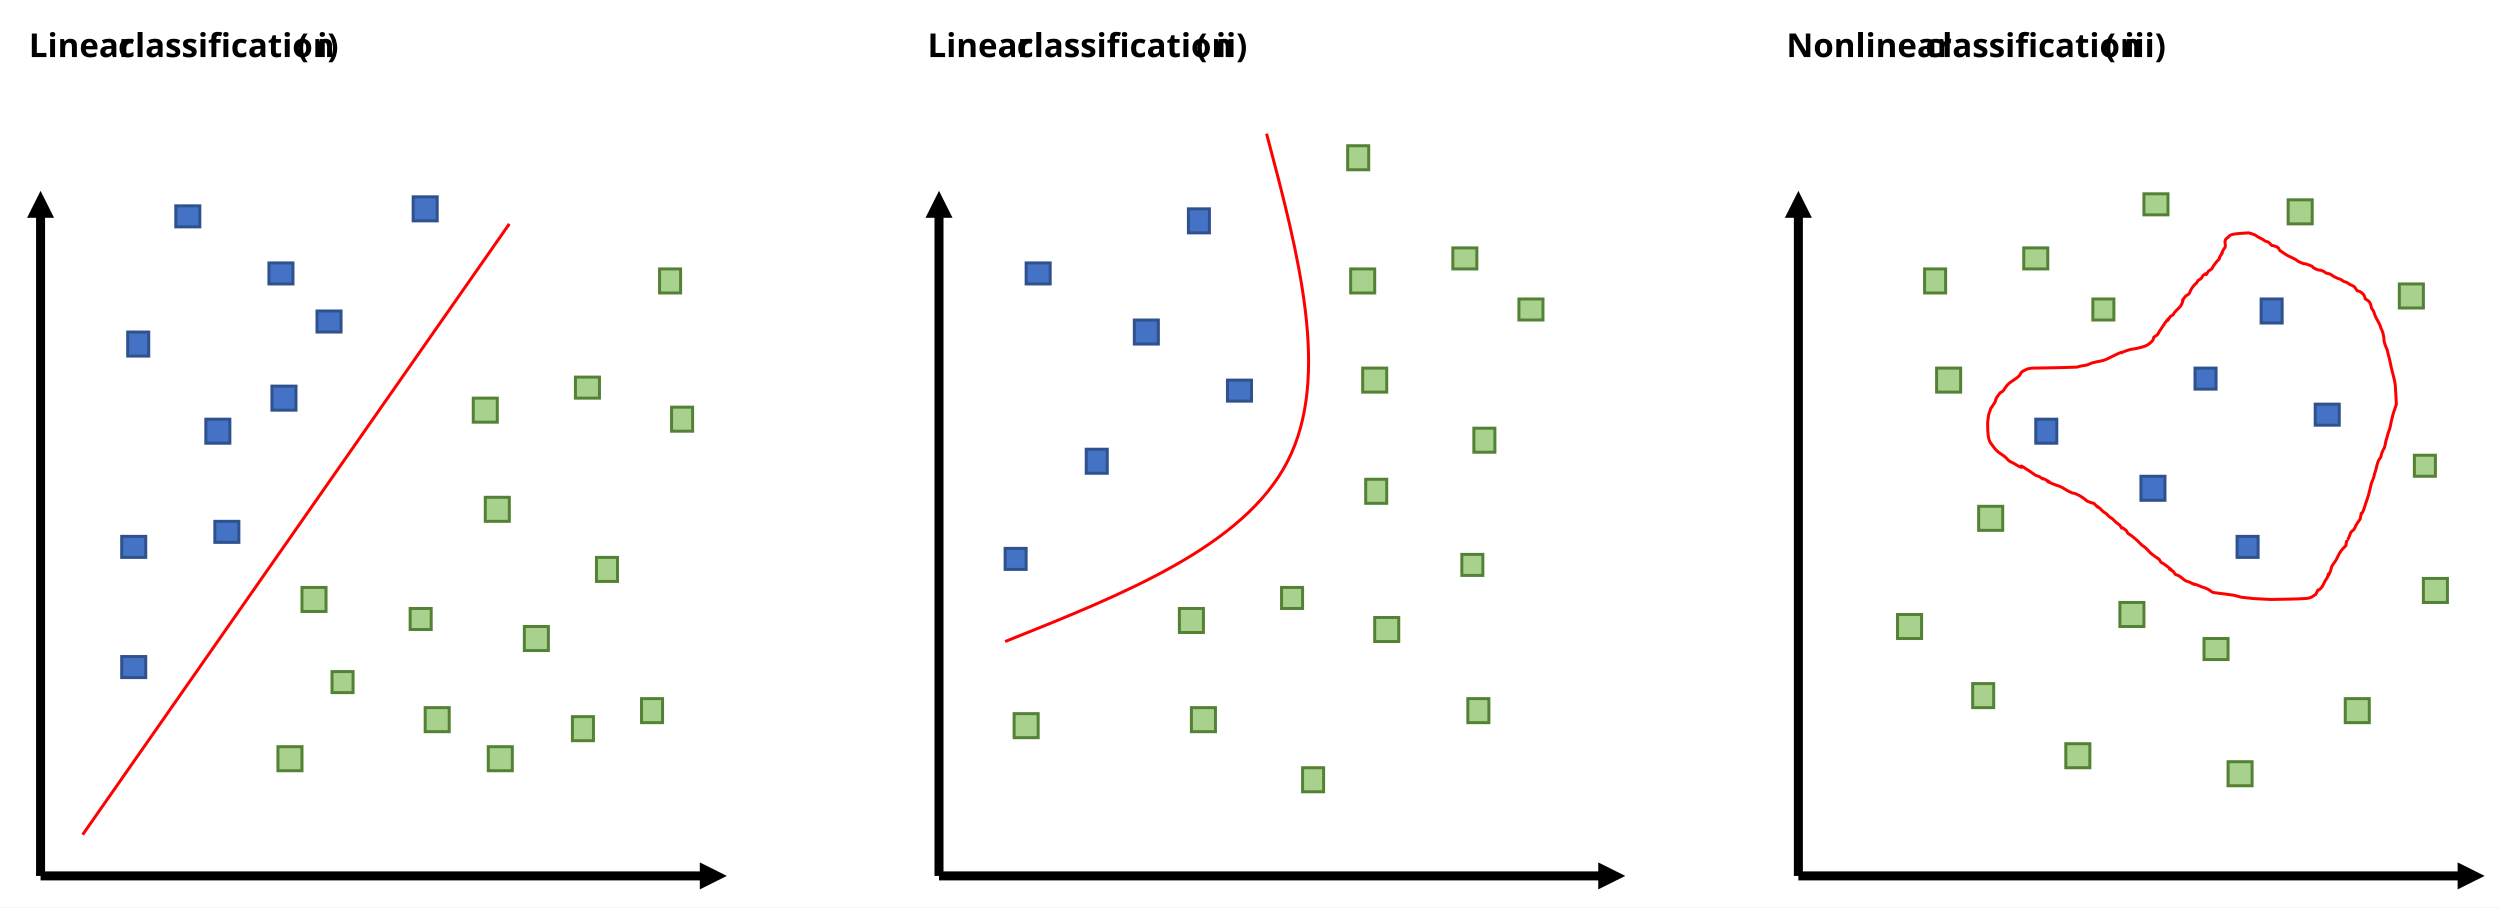
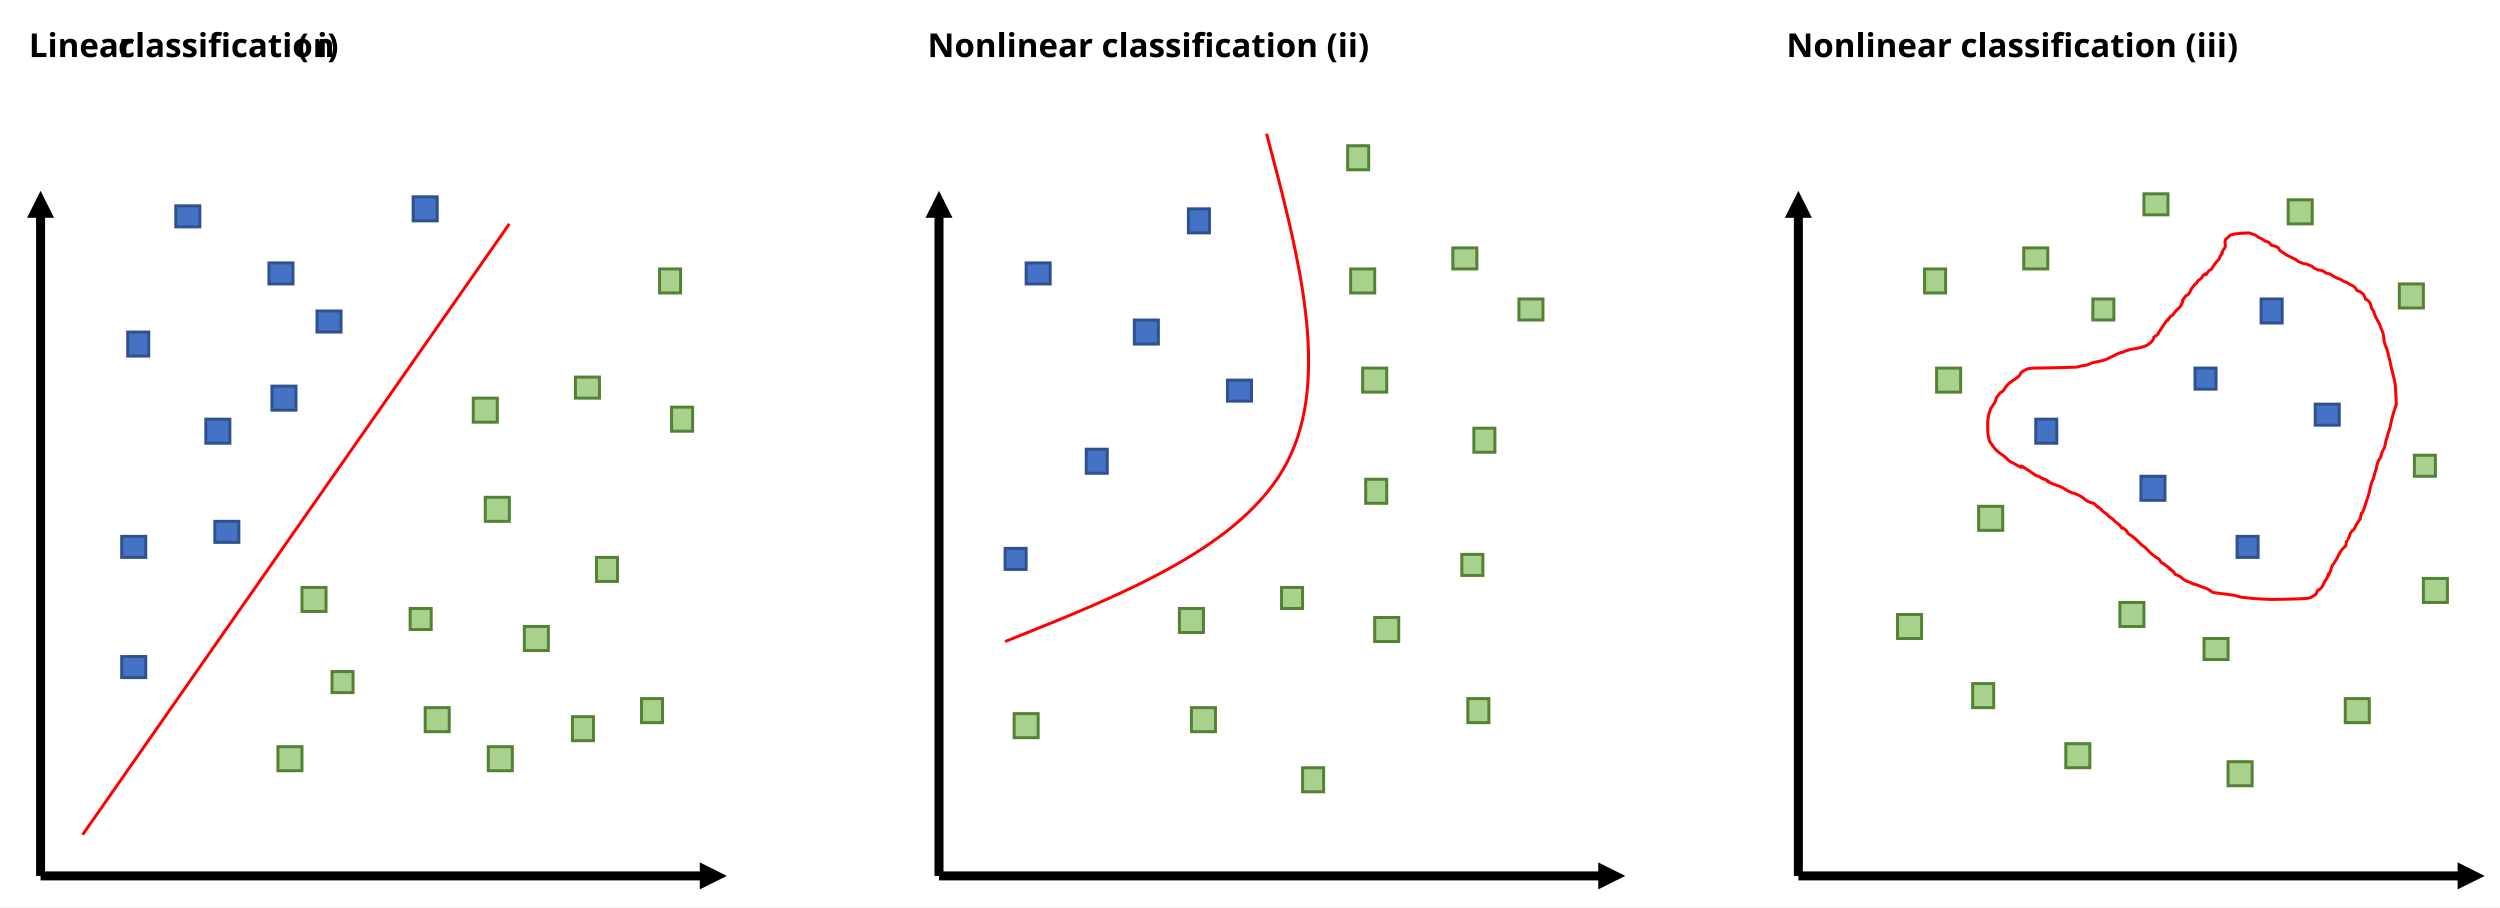
<svg xmlns="http://www.w3.org/2000/svg" width="832" height="302" overflow="hidden" version="1.1" id="svg185">
  <defs id="defs5">
    <clipPath id="clip0">
      <path d="M0 0 832 0 832 302 0 302Z" fill-rule="evenodd" clip-rule="evenodd" id="path2" />
    </clipPath>
  </defs>
  <g clip-path="url(#clip0)" id="g183">
    <rect x="0" y="0" width="830.583" height="302" fill="#FFFFFF" transform="scale(1.00171 1)" id="rect7" />
    <rect x="0" y="0" width="7.986" height="8" stroke="#548235" stroke-miterlimit="8" fill="#A9D18E" transform="matrix(1.00171 0 -0 1 806.5 192.5)" id="rect9" />
    <path d="M-1.497 6.88753e-07-1.498-220.519 1.497-220.519 1.497-6.88753e-07ZM-4.492-219.021-0-228.006 4.492-219.021Z" transform="matrix(-1.00171 -0 -0 1 13.5 291.506)" id="path11" />
    <path d="M-6.88753e-07 1.497-220.519 1.497-220.519-1.498 6.88753e-07-1.497ZM-219.021 4.492-228.006-0-219.021-4.492Z" transform="matrix(-1.00171 -0 -0 1 13.5 291.5)" id="path13" />
    <text font-weight="700" font-size="11" transform="matrix(1,0,0,0.998297,9.60577,19)" id="text19" style="font-weight:700;font-size:11px;font-family:Calibri, Calibri_MSFontService, sans-serif">Linear <tspan x="29.684" y="0" id="tspan15">classification</tspan>
      <tspan x="89.387" y="0" id="tspan17">( i)</tspan>
    </text>
    <path d="M-1.497 6.88753e-07-1.498-220.519 1.497-220.519 1.497-6.88753e-07ZM-4.492-219.021-0-228.006 4.492-219.021Z" transform="matrix(-1.00171 -0 -0 1 312.5 291.506)" id="path21" />
    <path d="M-6.88753e-07 1.497-220.519 1.497-220.519-1.498 6.88753e-07-1.497ZM-219.021 4.492-228.006-0-219.021-4.492Z" transform="matrix(-1.00171 -0 -0 1 312.5 291.5)" id="path23" />
-     <text font-weight="700" font-size="11" transform="matrix(1,0,0,0.998297,308.684,19)" id="text29" style="font-weight:700;font-size:11px;font-family:Calibri, Calibri_MSFontService, sans-serif">Linear <tspan x="29.684" y="0" id="tspan25">classification</tspan>
-       <tspan x="89.387" y="0" id="tspan27">( ii)</tspan>
-     </text>
+     <text font-weight="700" font-size="11" transform="matrix(1,0,0,0.998297,308.684,19)" id="text29" style="font-weight:700;font-size:11px;font-family:Calibri, Calibri_MSFontService, sans-serif">Nonlinear classification (ii)</text>
    <path d="M-1.497 6.88753e-07-1.498-220.519 1.497-220.519 1.497-6.88753e-07ZM-4.492-219.021-0-228.006 4.492-219.021Z" transform="matrix(-1.00171 -0 -0 1 598.5 291.506)" id="path31" />
    <path d="M-6.88753e-07 1.497-220.519 1.497-220.519-1.498 6.88753e-07-1.497ZM-219.021 4.492-228.006-0-219.021-4.492Z" transform="matrix(-1.00171 -0 -0 1 598.5 291.5)" id="path33" />
-     <text font-weight="700" font-size="11" transform="matrix(1,0,0,0.998297,594.526,19)" id="text39" style="font-weight:700;font-size:11px;font-family:Calibri, Calibri_MSFontService, sans-serif">Nonlinear<tspan x="46.194" y="0" id="tspan35">classification</tspan>
-       <tspan x="105.897" y="0" id="tspan37">( iii)</tspan>
-     </text>
+     <text font-weight="700" font-size="11" transform="matrix(1,0,0,0.998297,594.526,19)" id="text39" style="font-weight:700;font-size:11px;font-family:Calibri, Calibri_MSFontService, sans-serif">Nonlinear classification (iii)</text>
    <path d="M0 0-141.761-203.293" stroke="#FF0000" stroke-miterlimit="8" fill="none" fill-rule="evenodd" transform="matrix(1.00171 8.75719e-08 8.74228e-08 -1 169.502 74.5)" id="path41" />
    <path d="M0 169C39.661 153.137 79.322 137.274 93.801 109.107 108.279 80.94 97.574 40.47 86.87 0" stroke="#FF0000" stroke-miterlimit="8" fill="none" fill-rule="evenodd" transform="matrix(1.00171 0 -0 1 334.5 44.5)" id="path43" />
    <rect x="0" y="0" width="7.986" height="7" stroke="#2F528F" stroke-miterlimit="8" fill="#4472C4" transform="matrix(1.00171 0 -0 1 89.5 87.5)" id="rect45" />
    <rect x="0" y="0" width="7.986" height="7" stroke="#2F528F" stroke-miterlimit="8" fill="#4472C4" transform="matrix(1.00171 0 -0 1 105.5 103.5)" id="rect47" />
    <rect x="0" y="0" width="7.986" height="7" stroke="#2F528F" stroke-miterlimit="8" fill="#4472C4" transform="matrix(1.00171 0 -0 1 58.5 68.5)" id="rect49" />
    <rect x="0" y="0" width="7.986" height="7" stroke="#2F528F" stroke-miterlimit="8" fill="#4472C4" transform="matrix(1.00171 0 -0 1 40.5 218.5)" id="rect51" />
    <rect x="0" y="0" width="7.986" height="7" stroke="#2F528F" stroke-miterlimit="8" fill="#4472C4" transform="matrix(1.00171 0 -0 1 71.5 173.5)" id="rect53" />
    <rect x="0" y="0" width="7.986" height="8" stroke="#2F528F" stroke-miterlimit="8" fill="#4472C4" transform="matrix(1.00171 0 -0 1 90.5 128.5)" id="rect55" />
    <rect x="0" y="0" width="7.986" height="8" stroke="#2F528F" stroke-miterlimit="8" fill="#4472C4" transform="matrix(1.00171 0 -0 1 137.5 65.5)" id="rect57" />
    <rect x="0" y="0" width="7.986" height="7" stroke="#2F528F" stroke-miterlimit="8" fill="#4472C4" transform="matrix(1.00171 0 -0 1 40.5 178.5)" id="rect59" />
    <rect x="0" y="0" width="7.986" height="8" stroke="#2F528F" stroke-miterlimit="8" fill="#4472C4" transform="matrix(1.00171 0 -0 1 68.5 139.5)" id="rect61" />
    <rect x="0" y="0" width="6.988" height="8" stroke="#2F528F" stroke-miterlimit="8" fill="#4472C4" transform="matrix(1.00171 0 -0 1 42.5 110.5)" id="rect63" />
    <rect x="0" y="0" width="6.988" height="8" stroke="#548235" stroke-miterlimit="8" fill="#A9D18E" transform="matrix(1.00171 0 -0 1 223.5 135.5)" id="rect65" />
    <rect x="0" y="0" width="6.988" height="7" stroke="#548235" stroke-miterlimit="8" fill="#A9D18E" transform="matrix(1.00171 0 -0 1 136.5 202.5)" id="rect67" />
    <rect x="0" y="0" width="7.986" height="7" stroke="#548235" stroke-miterlimit="8" fill="#A9D18E" transform="matrix(1.00171 0 -0 1 191.5 125.5)" id="rect69" />
    <rect x="0" y="0" width="6.988" height="8" stroke="#548235" stroke-miterlimit="8" fill="#A9D18E" transform="matrix(1.00171 0 -0 1 219.5 89.5)" id="rect71" />
    <rect x="0" y="0" width="7.986" height="8" stroke="#548235" stroke-miterlimit="8" fill="#A9D18E" transform="matrix(1.00171 0 -0 1 100.5 195.5)" id="rect73" />
    <rect x="0" y="0" width="7.986" height="8" stroke="#548235" stroke-miterlimit="8" fill="#A9D18E" transform="matrix(1.00171 0 -0 1 174.5 208.5)" id="rect75" />
    <rect x="0" y="0" width="6.988" height="8" stroke="#548235" stroke-miterlimit="8" fill="#A9D18E" transform="matrix(1.00171 0 -0 1 198.5 185.5)" id="rect77" />
    <rect x="0" y="0" width="6.988" height="8" stroke="#548235" stroke-miterlimit="8" fill="#A9D18E" transform="matrix(1.00171 0 -0 1 213.5 232.5)" id="rect79" />
    <rect x="0" y="0" width="7.986" height="8" stroke="#548235" stroke-miterlimit="8" fill="#A9D18E" transform="matrix(1.00171 0 -0 1 141.5 235.5)" id="rect81" />
    <rect x="0" y="0" width="7.986" height="8" stroke="#548235" stroke-miterlimit="8" fill="#A9D18E" transform="matrix(1.00171 0 -0 1 161.5 165.5)" id="rect83" />
    <rect x="0" y="0" width="7.986" height="8" stroke="#548235" stroke-miterlimit="8" fill="#A9D18E" transform="matrix(1.00171 0 -0 1 157.5 132.5)" id="rect85" />
    <rect x="0" y="0" width="6.988" height="7" stroke="#548235" stroke-miterlimit="8" fill="#A9D18E" transform="matrix(1.00171 0 -0 1 110.5 223.5)" id="rect87" />
    <rect x="0" y="0" width="7.986" height="8" stroke="#548235" stroke-miterlimit="8" fill="#A9D18E" transform="matrix(1.00171 0 -0 1 162.5 248.5)" id="rect89" />
    <rect x="0" y="0" width="6.988" height="8" stroke="#548235" stroke-miterlimit="8" fill="#A9D18E" transform="matrix(1.00171 0 -0 1 190.5 238.5)" id="rect91" />
    <rect x="0" y="0" width="7.986" height="8" stroke="#548235" stroke-miterlimit="8" fill="#A9D18E" transform="matrix(1.00171 0 -0 1 92.5 248.5)" id="rect93" />
    <rect x="0" y="0" width="7.986" height="7" stroke="#2F528F" stroke-miterlimit="8" fill="#4472C4" transform="matrix(1.00171 0 -0 1 408.5 126.5)" id="rect95" />
    <rect x="0" y="0" width="7.986" height="8" stroke="#2F528F" stroke-miterlimit="8" fill="#4472C4" transform="matrix(1.00171 0 -0 1 377.5 106.5)" id="rect97" />
    <rect x="0" y="0" width="7.986" height="7" stroke="#2F528F" stroke-miterlimit="8" fill="#4472C4" transform="matrix(1.00171 0 -0 1 341.5 87.5)" id="rect99" />
    <rect x="0" y="0" width="6.988" height="8" stroke="#2F528F" stroke-miterlimit="8" fill="#4472C4" transform="matrix(1.00171 0 -0 1 361.5 149.5)" id="rect101" />
    <rect x="0" y="0" width="6.988" height="8" stroke="#2F528F" stroke-miterlimit="8" fill="#4472C4" transform="matrix(1.00171 0 -0 1 395.5 69.5)" id="rect103" />
    <rect x="0" y="0" width="6.988" height="7" stroke="#2F528F" stroke-miterlimit="8" fill="#4472C4" transform="matrix(1.00171 0 -0 1 334.5 182.5)" id="rect105" />
    <rect x="0" y="0" width="6.988" height="7" stroke="#548235" stroke-miterlimit="8" fill="#A9D18E" transform="matrix(1.00171 0 -0 1 486.5 184.5)" id="rect107" />
    <rect x="0" y="0" width="7.986" height="7" stroke="#548235" stroke-miterlimit="8" fill="#A9D18E" transform="matrix(1.00171 0 -0 1 483.5 82.5)" id="rect109" />
    <rect x="0" y="0" width="7.986" height="7" stroke="#548235" stroke-miterlimit="8" fill="#A9D18E" transform="matrix(1.00171 0 -0 1 505.5 99.5)" id="rect111" />
    <rect x="0" y="0" width="6.988" height="8" stroke="#548235" stroke-miterlimit="8" fill="#A9D18E" transform="matrix(1.00171 0 -0 1 490.5 142.5)" id="rect113" />
    <rect x="0" y="0" width="7.986" height="8" stroke="#548235" stroke-miterlimit="8" fill="#A9D18E" transform="matrix(1.00171 0 -0 1 453.5 122.5)" id="rect115" />
    <rect x="0" y="0" width="7.986" height="8" stroke="#548235" stroke-miterlimit="8" fill="#A9D18E" transform="matrix(1.00171 0 -0 1 449.5 89.5)" id="rect117" />
    <rect x="0" y="0" width="6.988" height="8" stroke="#548235" stroke-miterlimit="8" fill="#A9D18E" transform="matrix(1.00171 0 -0 1 448.5 48.5)" id="rect119" />
    <rect x="0" y="0" width="7.986" height="8" stroke="#548235" stroke-miterlimit="8" fill="#A9D18E" transform="matrix(1.00171 0 -0 1 457.5 205.5)" id="rect121" />
    <rect x="0" y="0" width="6.988" height="7" stroke="#548235" stroke-miterlimit="8" fill="#A9D18E" transform="matrix(1.00171 0 -0 1 426.5 195.5)" id="rect123" />
    <rect x="0" y="0" width="6.988" height="8" stroke="#548235" stroke-miterlimit="8" fill="#A9D18E" transform="matrix(1.00171 0 -0 1 454.5 159.5)" id="rect125" />
    <rect x="0" y="0" width="6.988" height="8" stroke="#548235" stroke-miterlimit="8" fill="#A9D18E" transform="matrix(1.00171 0 -0 1 433.5 255.5)" id="rect127" />
    <rect x="0" y="0" width="7.986" height="8" stroke="#548235" stroke-miterlimit="8" fill="#A9D18E" transform="matrix(1.00171 0 -0 1 396.5 235.5)" id="rect129" />
    <rect x="0" y="0" width="7.986" height="8" stroke="#548235" stroke-miterlimit="8" fill="#A9D18E" transform="matrix(1.00171 0 -0 1 392.5 202.5)" id="rect131" />
    <rect x="0" y="0" width="7.986" height="8" stroke="#548235" stroke-miterlimit="8" fill="#A9D18E" transform="matrix(1.00171 0 -0 1 337.5 237.5)" id="rect133" />
    <rect x="0" y="0" width="6.988" height="8" stroke="#548235" stroke-miterlimit="8" fill="#A9D18E" transform="matrix(1.00171 0 -0 1 488.5 232.5)" id="rect135" />
    <rect x="0" y="0" width="6.988" height="7" stroke="#2F528F" stroke-miterlimit="8" fill="#4472C4" transform="matrix(1.00171 0 -0 1 744.5 178.5)" id="rect137" />
    <rect x="0" y="0" width="7.986" height="8" stroke="#2F528F" stroke-miterlimit="8" fill="#4472C4" transform="matrix(1.00171 0 -0 1 712.5 158.5)" id="rect139" />
    <rect x="0" y="0" width="6.988" height="8" stroke="#2F528F" stroke-miterlimit="8" fill="#4472C4" transform="matrix(1.00171 0 -0 1 677.5 139.5)" id="rect141" />
    <rect x="0" y="0" width="6.988" height="7" stroke="#2F528F" stroke-miterlimit="8" fill="#4472C4" transform="matrix(1.00171 0 -0 1 730.5 122.5)" id="rect143" />
    <rect x="0" y="0" width="6.988" height="8" stroke="#2F528F" stroke-miterlimit="8" fill="#4472C4" transform="matrix(1.00171 0 -0 1 752.5 99.5)" id="rect145" />
    <rect x="0" y="0" width="7.986" height="7" stroke="#2F528F" stroke-miterlimit="8" fill="#4472C4" transform="matrix(1.00171 0 -0 1 770.5 134.5)" id="rect147" />
    <rect x="0" y="0" width="7.986" height="7" stroke="#548235" stroke-miterlimit="8" fill="#A9D18E" transform="matrix(1.00171 0 -0 1 673.5 82.5)" id="rect149" />
    <rect x="0" y="0" width="6.988" height="7" stroke="#548235" stroke-miterlimit="8" fill="#A9D18E" transform="matrix(1.00171 0 -0 1 696.5 99.5)" id="rect151" />
    <rect x="0" y="0" width="7.986" height="8" stroke="#548235" stroke-miterlimit="8" fill="#A9D18E" transform="matrix(1.00171 0 -0 1 644.5 122.5)" id="rect153" />
    <rect x="0" y="0" width="6.988" height="8" stroke="#548235" stroke-miterlimit="8" fill="#A9D18E" transform="matrix(1.00171 0 -0 1 640.5 89.5)" id="rect155" />
    <rect x="0" y="0" width="7.986" height="8" stroke="#548235" stroke-miterlimit="8" fill="#A9D18E" transform="matrix(1.00171 0 -0 1 658.5 168.5)" id="rect157" />
    <rect x="0" y="0" width="7.986" height="8" stroke="#548235" stroke-miterlimit="8" fill="#A9D18E" transform="matrix(1.00171 0 -0 1 631.5 204.5)" id="rect159" />
    <rect x="0" y="0" width="6.988" height="8" stroke="#548235" stroke-miterlimit="8" fill="#A9D18E" transform="matrix(1.00171 0 -0 1 656.5 227.5)" id="rect161" />
    <rect x="0" y="0" width="7.986" height="8" stroke="#548235" stroke-miterlimit="8" fill="#A9D18E" transform="matrix(1.00171 0 -0 1 687.5 247.5)" id="rect163" />
    <rect x="0" y="0" width="7.986" height="8" stroke="#548235" stroke-miterlimit="8" fill="#A9D18E" transform="matrix(1.00171 0 -0 1 705.5 200.5)" id="rect165" />
    <rect x="0" y="0" width="7.986" height="8" stroke="#548235" stroke-miterlimit="8" fill="#A9D18E" transform="matrix(1.00171 0 -0 1 761.5 66.5)" id="rect167" />
    <rect x="0" y="0" width="7.986" height="8" stroke="#548235" stroke-miterlimit="8" fill="#A9D18E" transform="matrix(1.00171 0 -0 1 798.5 94.5)" id="rect169" />
    <rect x="0" y="0" width="6.988" height="7" stroke="#548235" stroke-miterlimit="8" fill="#A9D18E" transform="matrix(1.00171 0 -0 1 803.5 151.5)" id="rect171" />
    <rect x="0" y="0" width="7.986" height="7" stroke="#548235" stroke-miterlimit="8" fill="#A9D18E" transform="matrix(1.00171 0 -0 1 733.5 212.5)" id="rect173" />
    <rect x="0" y="0" width="7.986" height="8" stroke="#548235" stroke-miterlimit="8" fill="#A9D18E" transform="matrix(1.00171 0 -0 1 780.5 232.5)" id="rect175" />
    <path d="M79.541 1.718C78.227 2.52 79.278 3.965 78.855 4.811 78.671 5.181 78.354 5.473 78.17 5.842 76.751 8.687 79.105 4.951 77.141 7.904 76.486 9.876 77.268 8.036 75.77 9.966 73.616 12.742 75.361 11.385 73.37 12.716 71.405 15.67 74.021 12.193 71.656 14.09 71.334 14.348 71.261 14.829 70.97 15.121 70.679 15.413 70.284 15.579 69.941 15.808 68.238 18.369 70.428 15.223 68.227 17.87 67.963 18.188 67.746 18.543 67.541 18.901 67.288 19.346 67.183 19.883 66.856 20.276 66.592 20.593 66.17 20.734 65.827 20.963 63.543 24.017 65.74 20.71 64.456 23.713 64.006 24.765 63.129 25.264 62.399 26.118 60.875 27.9 62.665 26.513 60.684 27.837 58.234 31.52 62.049 25.93 58.97 29.899 58.969 29.901 57.257 32.475 56.913 32.992 56.684 33.335 56.57 33.793 56.227 34.023L55.199 34.71C55.084 35.053 55.056 35.44 54.856 35.741 54.587 36.145 54.2 36.461 53.827 36.772 52.862 37.578 52.023 37.825 50.742 38.147 50.285 38.261 49.832 38.398 49.37 38.49 48.689 38.627 47.988 38.665 47.313 38.834 46.612 39.01 45.942 39.292 45.256 39.521 42.004 41.695 48.096 37.754 41.142 41.239 39.923 41.85 39.126 42.331 37.714 42.614 37.035 42.75 35.354 43.059 34.628 43.301 34.044 43.496 33.507 43.826 32.914 43.989 32.243 44.172 31.538 44.196 30.857 44.332 30.395 44.425 29.956 44.656 29.485 44.676 24.574 44.886 19.657 44.905 14.743 45.02 14.171 45.134 13.559 45.122 13.028 45.363 9.503 46.97 12.332 46.516 8.914 48.8 7.678 49.626 6.768 50.137 5.829 51.549 4.914 52.924 5.486 52.351 4.114 53.268 3.657 53.955 3.003 54.546 2.743 55.33 2.629 55.673 2.576 56.044 2.4 56.361 2 57.083 1.029 58.423 1.029 58.423 0.087 61.253 0.445 59.767 0 62.89 0.032 63.396-0.171 67.703 0.686 69.42 0.87 69.789 1.132 70.115 1.372 70.451 2.012 71.35 2.572 72.154 3.429 72.856 4.313 73.582 5.363 74.108 6.171 74.918 6.514 75.262 6.805 75.667 7.2 75.949 7.616 76.247 8.124 76.388 8.571 76.637 9.154 76.961 9.69 77.369 10.286 77.668 13.197 79.127 8.408 75.611 14.057 79.386 16.415 80.962 15.332 80.499 17.143 81.104 20.09 83.074 16.361 80.713 19.2 82.135 22.641 83.86 17.395 81.704 21.6 83.51 22.731 83.996 23.973 84.25 25.028 84.885 25.599 85.228 26.146 85.617 26.742 85.915 29.581 87.338 27.41 86.055 29.485 86.947 30.49 87.378 31.024 87.705 31.885 88.321 32.35 88.654 32.745 89.096 33.257 89.352 33.903 89.676 35.313 90.039 35.313 90.039 38.319 93.052 34.507 89.365 37.371 91.758 37.743 92.069 38.027 92.478 38.399 92.789 38.716 93.053 39.111 93.212 39.428 93.476 39.8 93.787 40.084 94.196 40.456 94.507 40.773 94.772 41.168 94.93 41.485 95.195 41.857 95.506 42.145 95.909 42.513 96.225 42.947 96.598 43.428 96.913 43.885 97.256 45.555 99.768 43.332 96.795 45.942 98.975 46.258 99.239 46.336 99.714 46.628 100.006 46.919 100.298 47.331 100.439 47.656 100.693 48.361 101.242 49.05 101.813 49.713 102.411 50.194 102.845 50.598 103.359 51.085 103.786 51.515 104.163 52.031 104.434 52.456 104.817 53.177 105.467 53.737 106.296 54.513 106.879 56.214 108.158 55.409 107.592 56.913 108.597 58.24 110.593 56.887 108.844 59.656 111.003 63.617 114.091 58.037 110.264 61.713 112.721 62.869 114.459 61.771 113.266 63.427 114.096 64.489 114.628 64.74 115.191 65.827 115.814 66.141 115.994 66.523 116.015 66.856 116.158 71.765 118.267 64.858 115.605 69.599 117.189 70.182 117.384 70.737 117.659 71.313 117.876 72.711 118.402 72.181 118.03 73.713 118.907 74.07 119.112 74.35 119.464 74.741 119.594 75.401 119.815 76.11 119.84 76.798 119.938 77.677 120.064 80.967 120.43 81.941 120.625 82.865 120.811 83.747 121.208 84.684 121.313 89.817 121.884 86.736 121.599 93.941 122 97.941 121.886 101.95 121.949 105.941 121.656 106.661 121.604 107.396 121.371 107.998 120.969L109.026 120.282C110.497 117.333 108.802 120.163 110.74 118.22 111.297 117.662 111.753 116.443 112.112 115.814 112.316 115.456 112.569 115.127 112.797 114.783 114.047 111.025 112.055 116.716 113.826 112.721 114.12 112.059 114.111 111.262 114.512 110.659 114.969 109.972 115.515 109.336 115.883 108.597 116.424 107.513 117.113 105.99 117.94 105.161L118.969 104.13C119.63 100.814 118.82 103.74 119.997 101.38 120.273 100.829 120.357 100.185 120.683 99.662 120.94 99.25 121.43 99.027 121.712 98.631 122.009 98.214 122.134 97.696 122.397 97.256 122.821 96.548 123.769 95.195 123.769 95.195 124.582 91.12 123.513 95.342 124.797 92.445 125.091 91.783 125.254 91.07 125.483 90.383L126.169 88.321C126.283 87.978 126.424 87.642 126.511 87.29L127.197 84.541C127.311 84.083 127.365 83.605 127.54 83.166 127.769 82.594 128.031 82.033 128.226 81.448 128.375 81 128.439 80.527 128.569 80.073 128.668 79.725 128.812 79.391 128.911 79.042 129.151 78.201 129.532 76.219 129.94 75.606L130.626 74.575C130.74 74.117 130.803 73.642 130.968 73.2 131.705 71.232 131.571 72.502 131.997 70.794 132.138 70.228 132.199 69.643 132.34 69.076 132.428 68.725 132.583 68.394 132.683 68.045 132.812 67.591 132.89 67.123 133.026 66.671 133.233 65.977 133.57 65.319 133.711 64.608 133.826 64.036 133.923 63.459 134.054 62.89 134.7 60.085 134.607 60.541 135.426 58.079L135.768 57.048C135.654 54.986 135.597 52.92 135.426 50.862 135.301 49.365 134.745 47.447 134.397 46.051 134.283 45.593 134.146 45.139 134.054 44.676 133.527 42.032 133.853 43.524 133.026 40.209 132.911 39.75 132.858 39.272 132.683 38.834 132.454 38.261 132.192 37.701 131.997 37.115 131.281 34.962 132.025 36.197 131.311 33.335 131.162 32.737 130.842 32.194 130.626 31.617 130.499 31.278 130.434 30.915 130.283 30.586 129.747 29.423 128.973 28.364 128.569 27.149 128.095 25.726 128.426 26.42 127.54 25.087 127.278 24.036 127.301 23.473 126.511 22.682 126.22 22.39 125.826 22.223 125.483 21.994 125.049 20.69 125.192 20.608 123.769 19.589 123.475 19.378 123.083 19.36 122.74 19.245 122.397 18.787 122.145 18.243 121.712 17.87 121.323 17.537 120.784 17.437 120.34 17.183 119.982 16.978 119.68 16.68 119.312 16.496 118.988 16.334 118.606 16.314 118.283 16.152 117.915 15.967 117.623 15.649 117.254 15.465 116.931 15.303 116.558 15.264 116.226 15.121 115.756 14.919 115.298 14.688 114.855 14.434 114.497 14.229 114.205 13.909 113.826 13.746 113.393 13.56 112.912 13.517 112.455 13.403 112.112 13.174 111.805 12.878 111.426 12.716 109.887 12.054 110.361 12.697 109.026 12.028 107.036 11.031 109.031 11.558 106.626 10.653 104.31 9.783 106.157 10.796 104.226 9.966 101.68 8.873 103.93 9.742 101.826 8.592 100.929 8.101 99.934 7.785 99.084 7.217L97.026 5.842C96.798 5.499 96.69 5.03 96.341 4.811 95.728 4.427 94.284 4.124 94.284 4.124 93.941 3.78 93.659 3.362 93.255 3.093 92.954 2.892 92.55 2.911 92.227 2.749 91.858 2.564 91.556 2.267 91.198 2.062 90.754 1.808 90.27 1.629 89.827 1.375 89.469 1.17 89.175 0.855 88.798 0.687 88.138 0.393 86.741 0 86.741 0 79.199 0.36 80.855 0.916 79.541 1.718Z" stroke="#FF0000" stroke-miterlimit="8" fill="none" fill-rule="evenodd" transform="matrix(1.00171 0 -0 1 661.5 77.5)" id="path177" />
    <rect x="0" y="0" width="7.986" height="7" stroke="#548235" stroke-miterlimit="8" fill="#A9D18E" transform="matrix(1.00171 0 -0 1 713.5 64.5)" id="rect179" />
    <rect x="0" y="0" width="7.986" height="8" stroke="#548235" stroke-miterlimit="8" fill="#A9D18E" transform="matrix(1.00171 0 -0 1 741.5 253.5)" id="rect181" />
  </g>
</svg>
